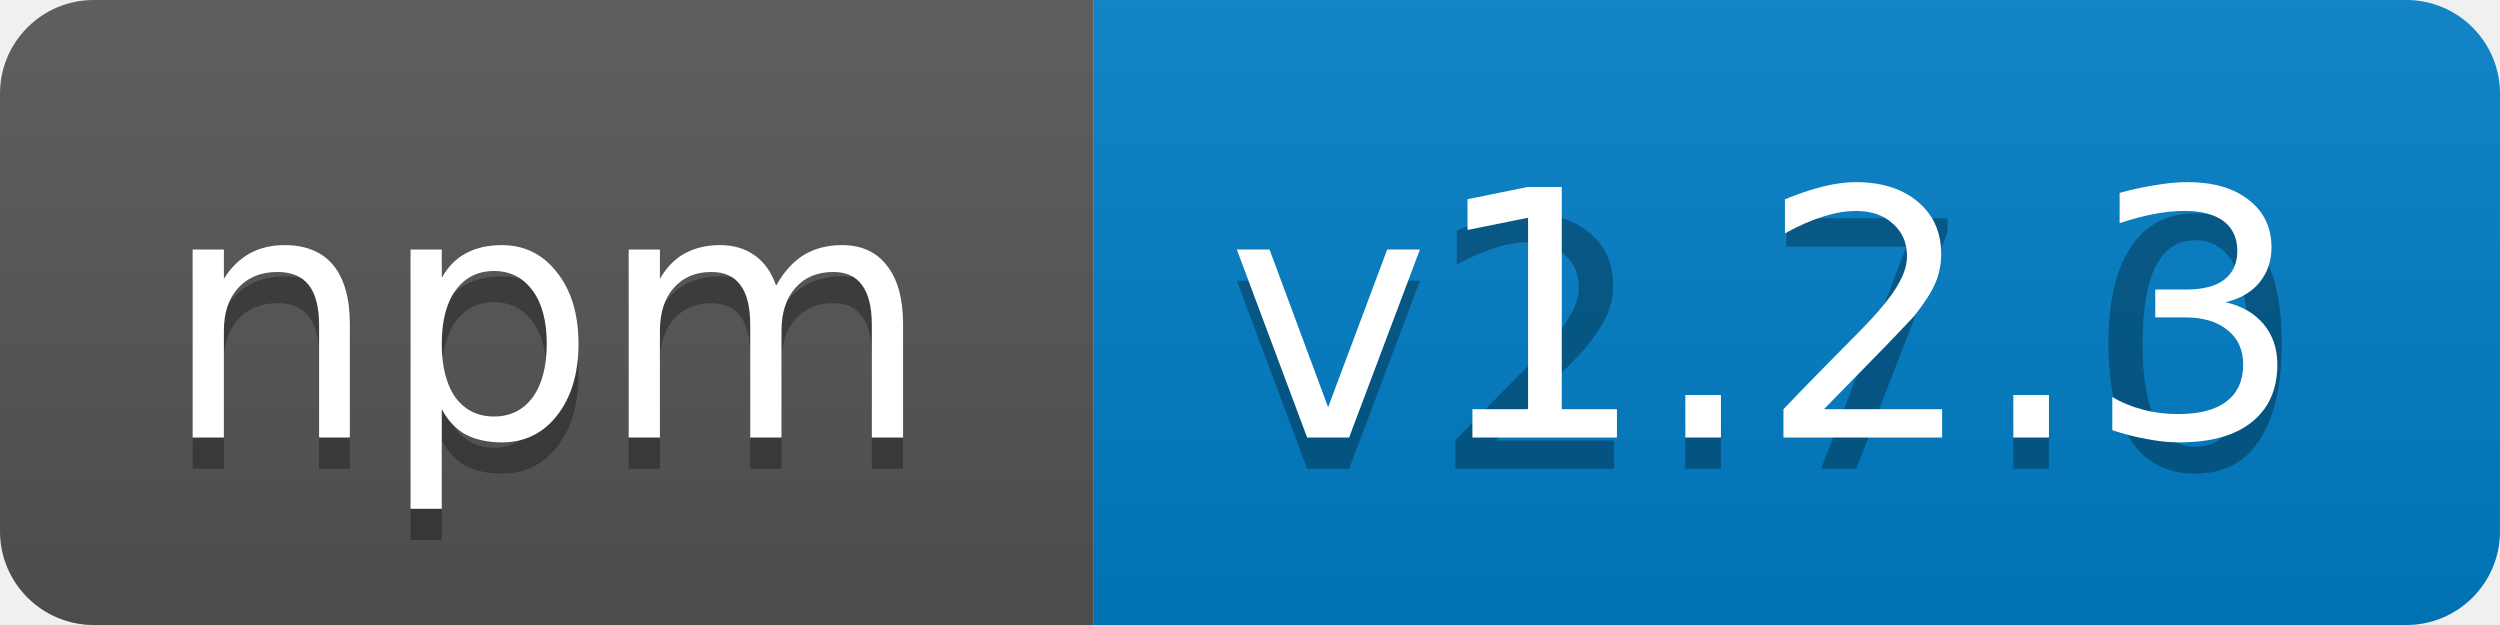
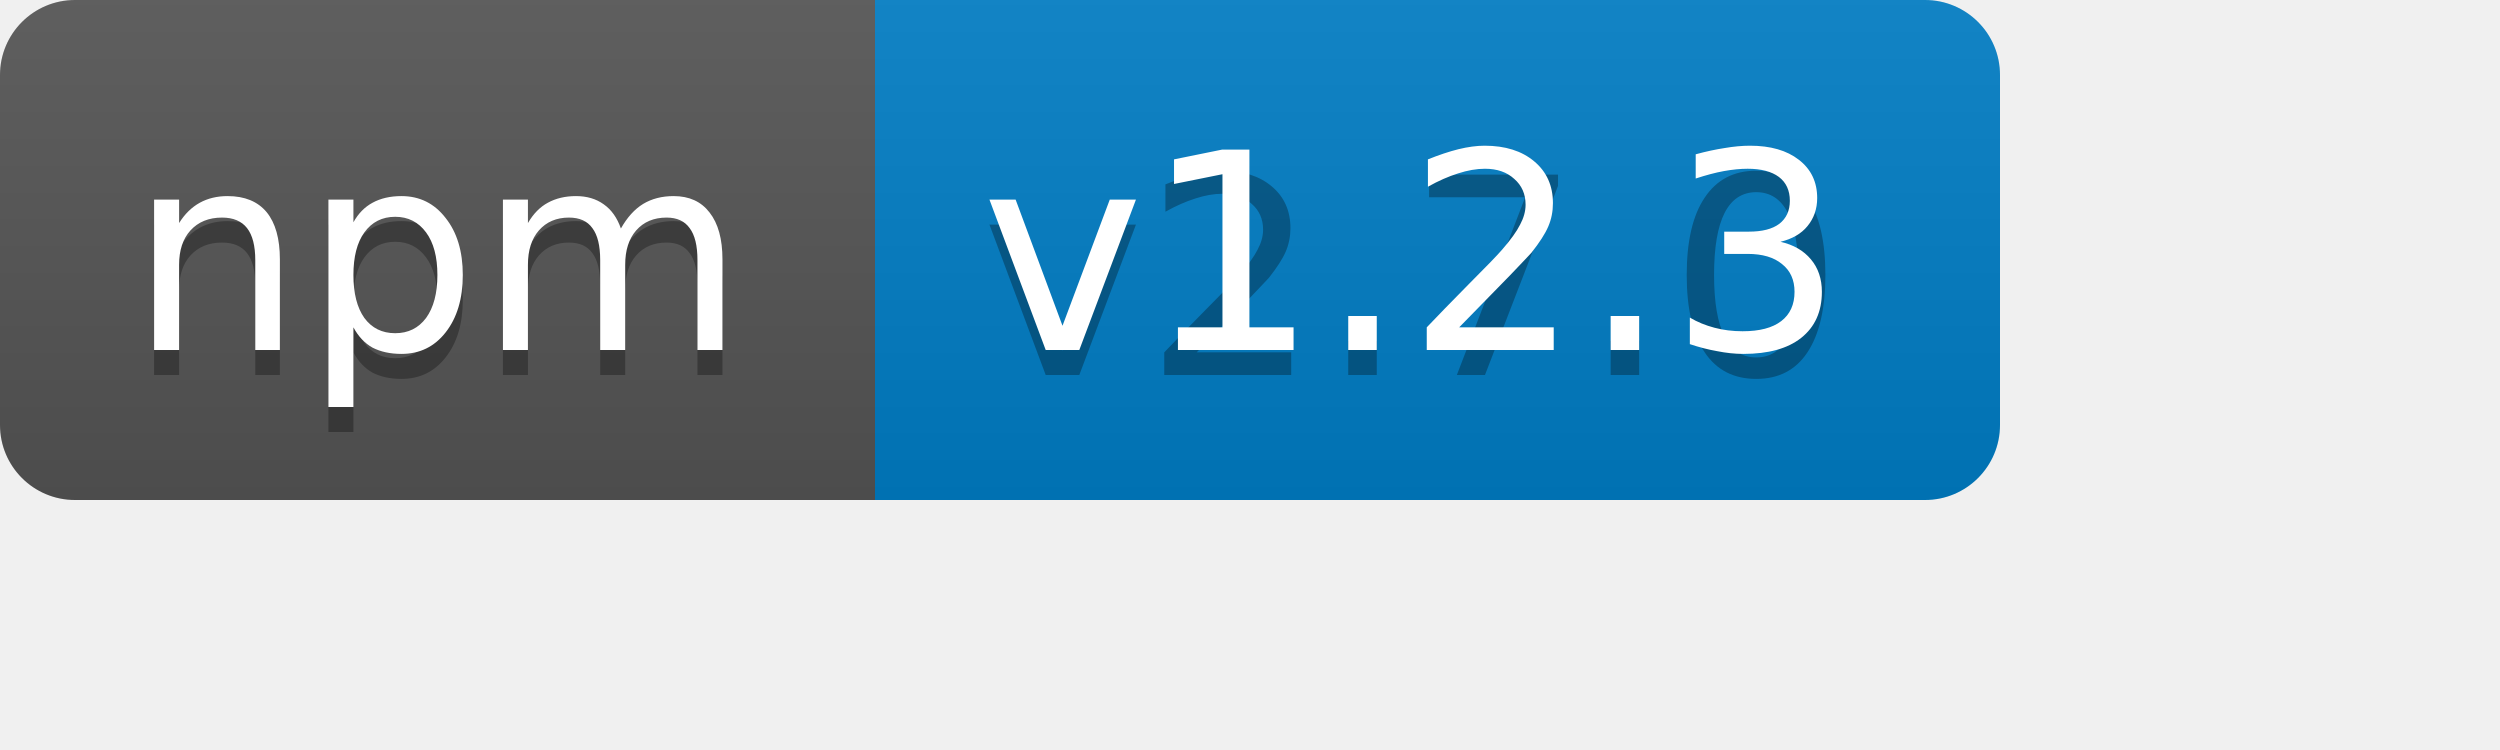
- <svg xmlns="http://www.w3.org/2000/svg" width="80" height="20">
+ <svg xmlns="http://www.w3.org/2000/svg" width="100" height="30">
  <linearGradient id="b" x2="0" y2="100%">
    <stop offset="0" stop-color="#bbb" stop-opacity=".1" />
    <stop offset="1" stop-opacity=".1" />
  </linearGradient>
  <clipPath id="a">
    <rect width="80" height="20" rx="3" fill="#fff" />
  </clipPath>
  <g clip-path="url(#a)">
    <path fill="#555" d="M0 0h35v20H0z" />
    <path fill="#007ec6" d="M35 0h45v20H35z" />
    <path fill="url(#b)" d="M0 0h80v20H0z" />
  </g>
  <g fill="#fff" text-anchor="middle" font-family="DejaVu Sans,Verdana,Geneva,sans-serif" font-size="11">
    <text x="17.5" y="15" fill="#010101" fill-opacity=".3">npm</text>
    <text x="17.5" y="14">npm</text>
    <text x="56.5" y="15" fill="#010101" fill-opacity=".3">v2.7.0</text>
    <text x="56.5" y="14">v1.2.3</text>
  </g>
</svg>
